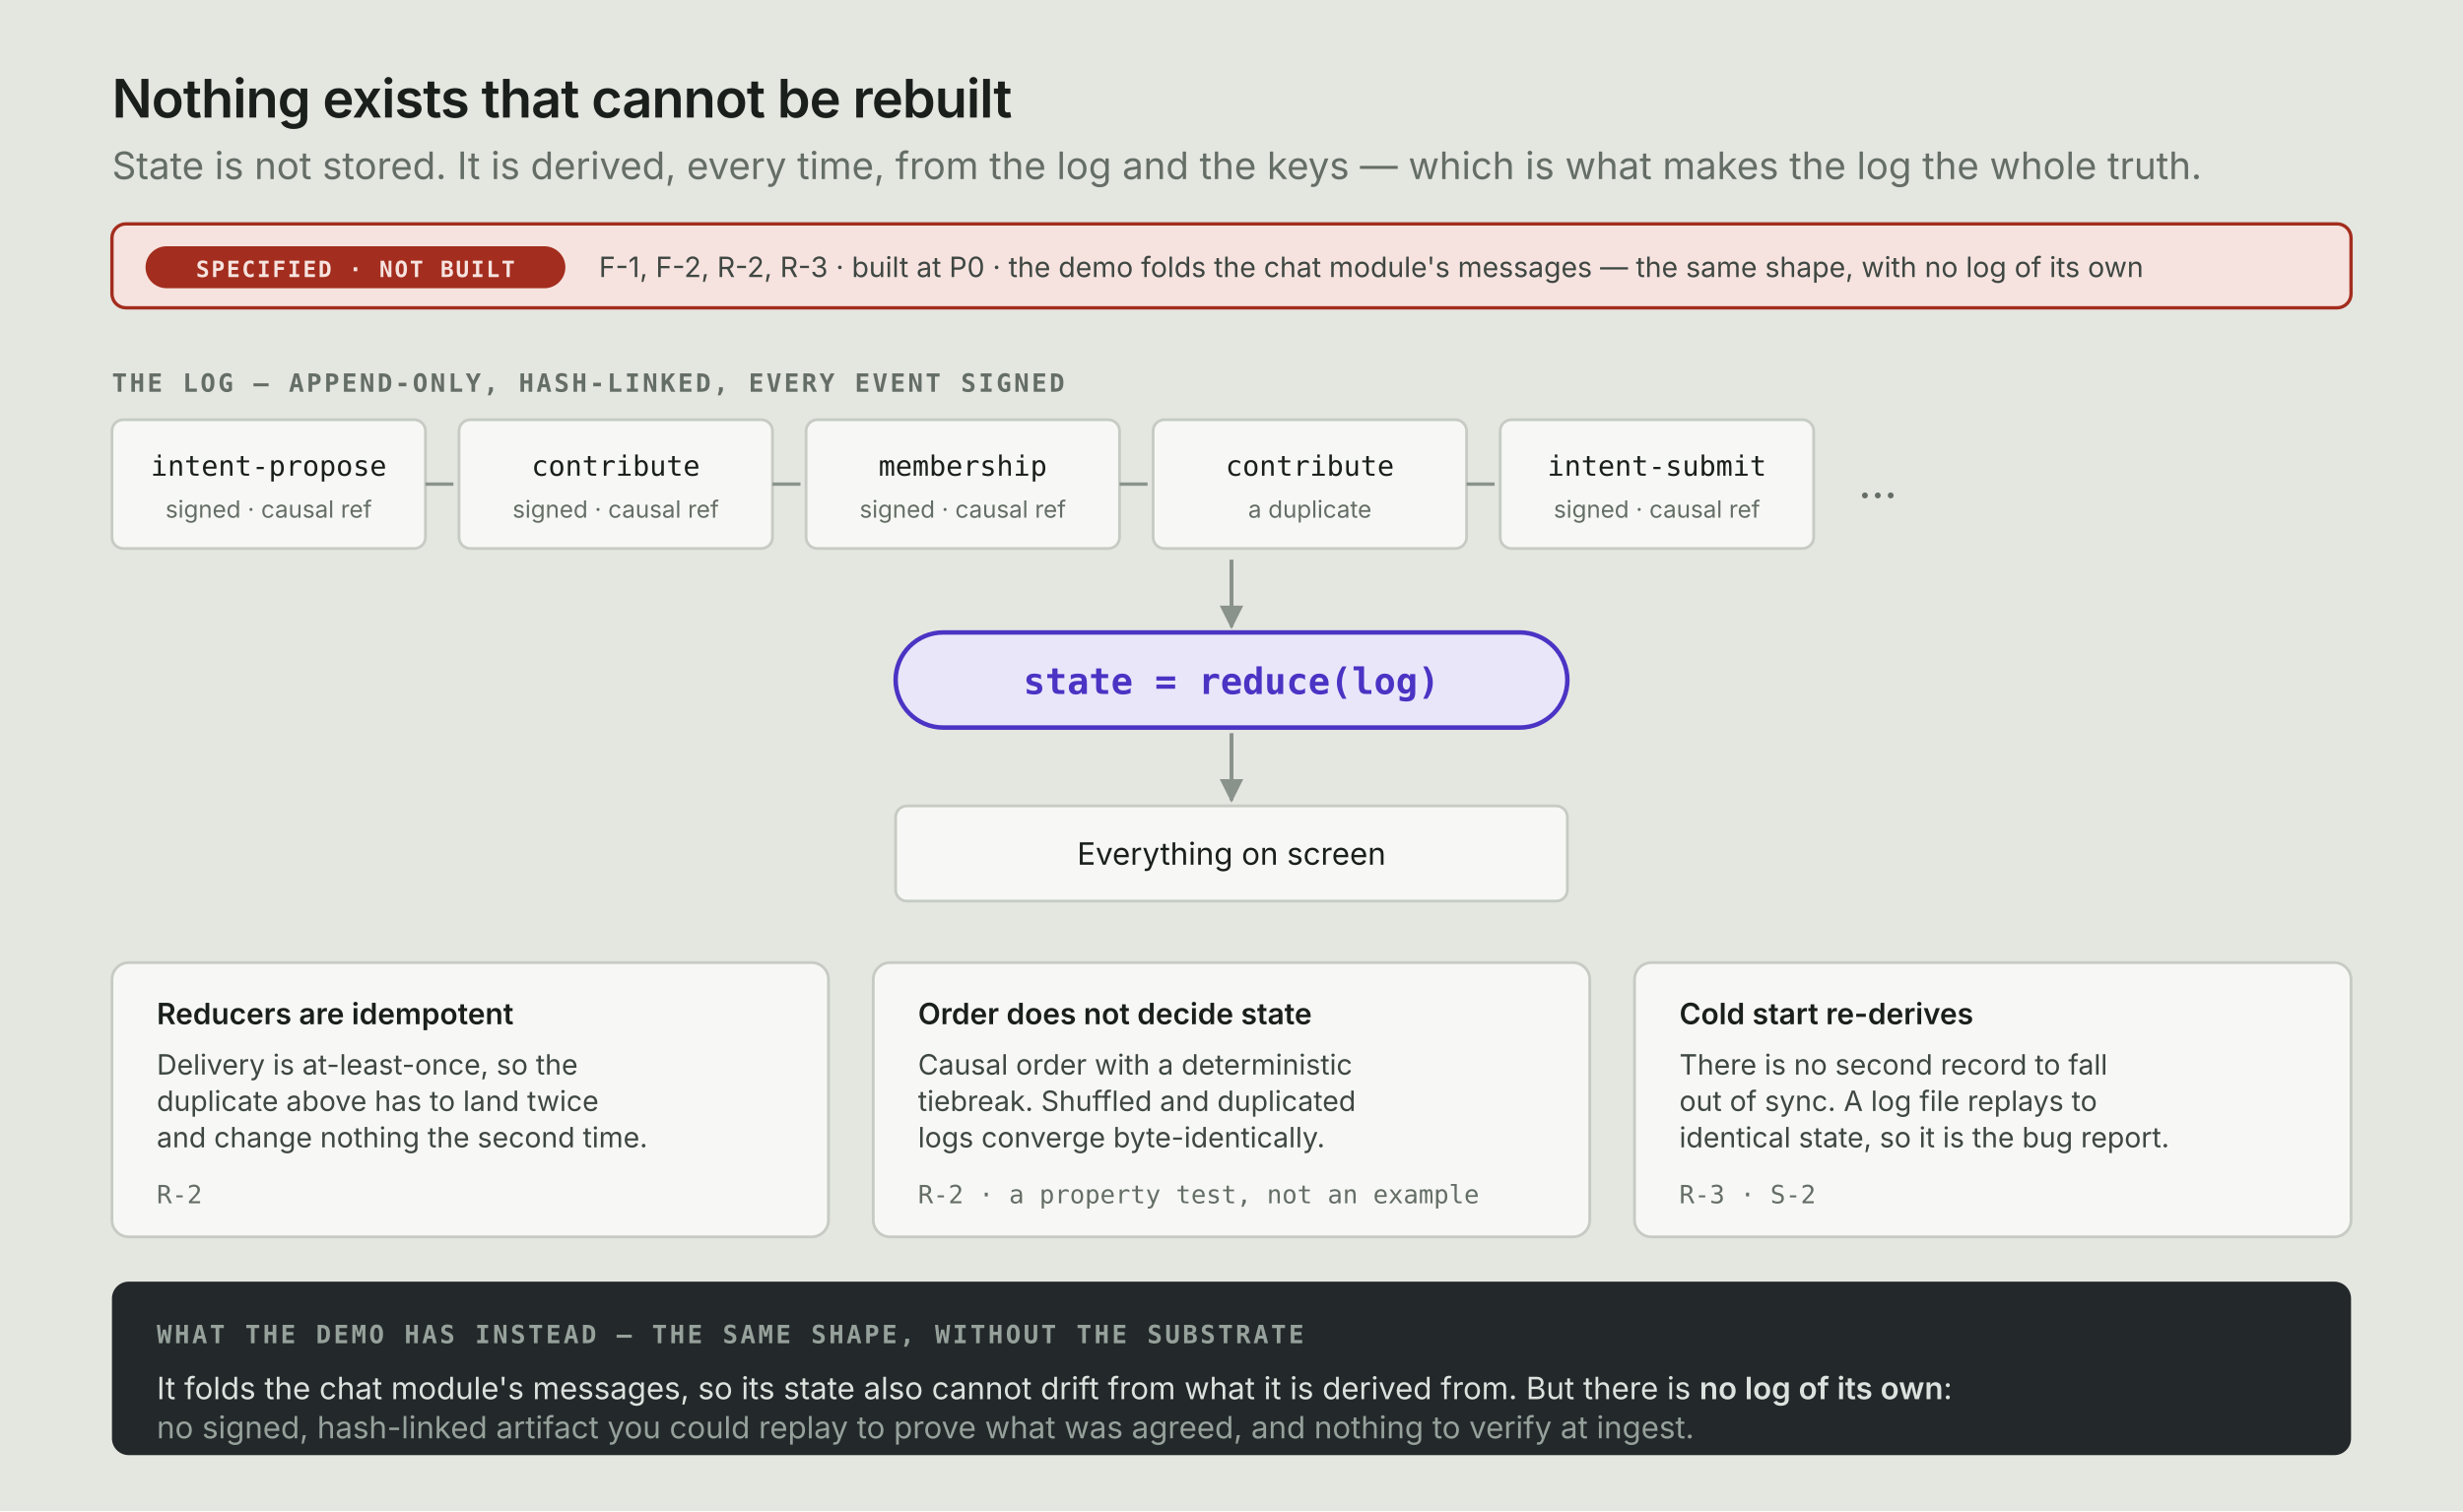
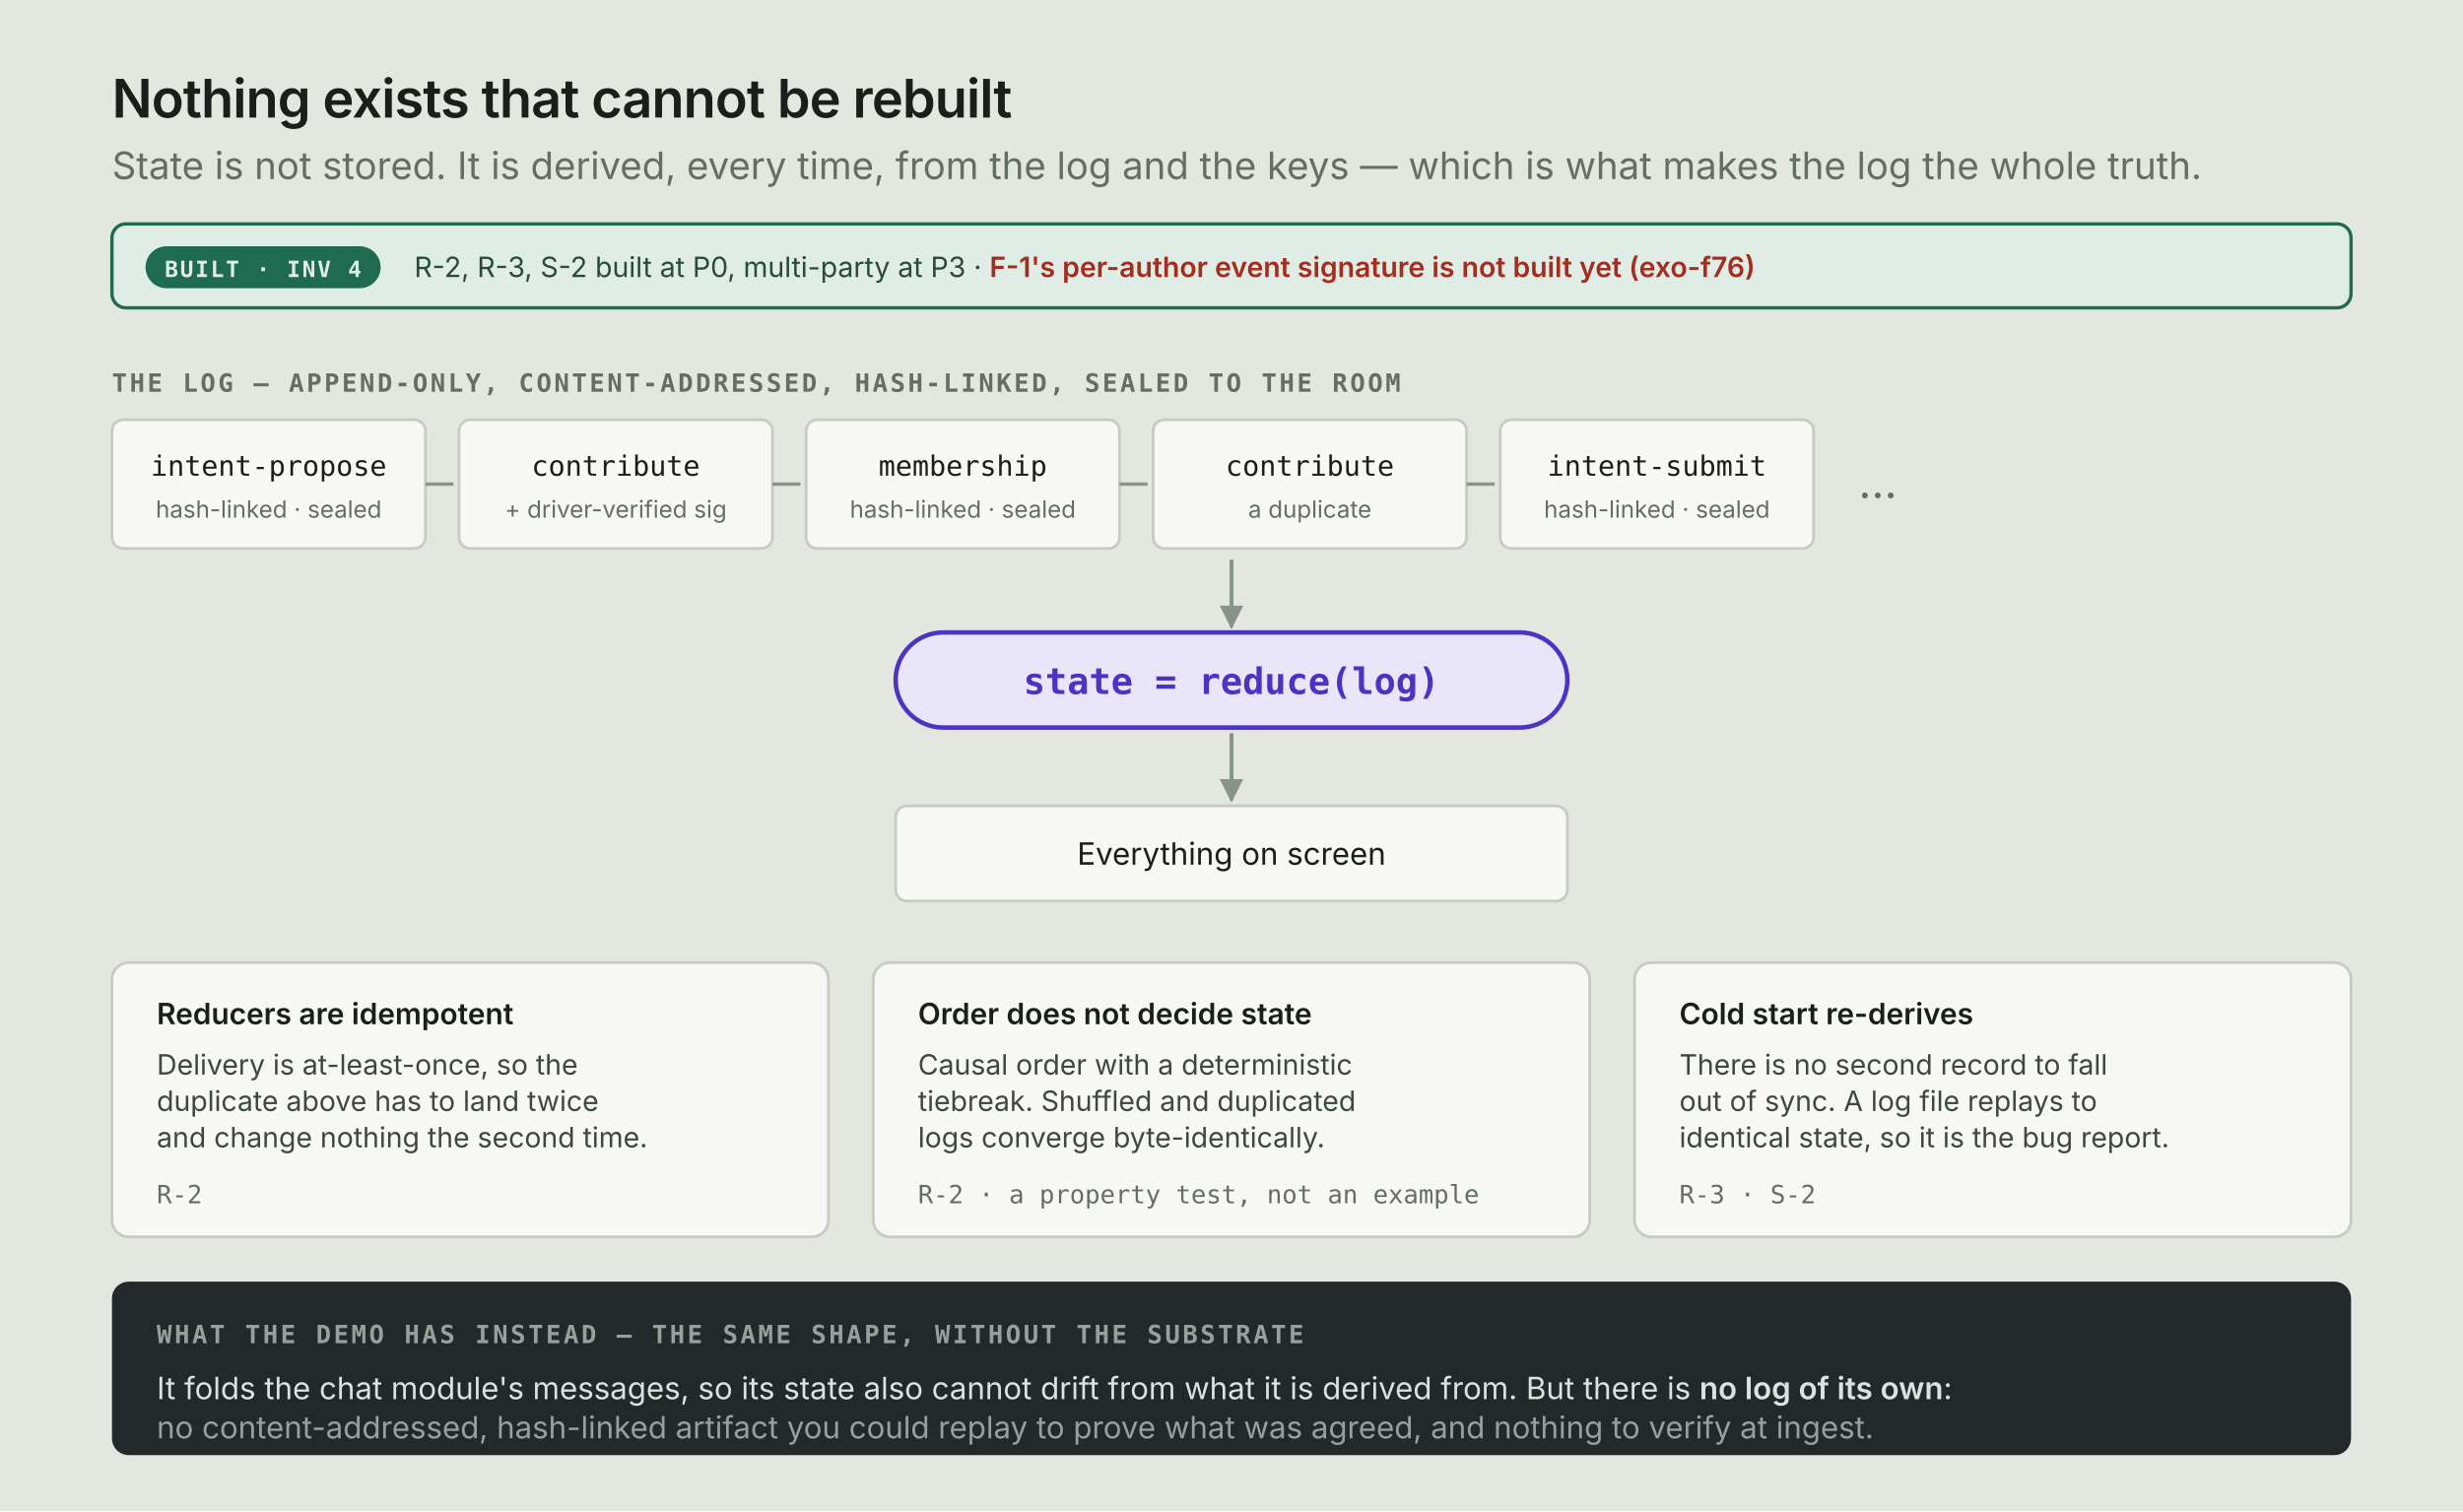
<svg xmlns="http://www.w3.org/2000/svg" viewBox="0 0 880 540" width="880" height="540" font-family="'Instrument Sans',-apple-system,BlinkMacSystemFont,'Segoe UI',sans-serif">
  <defs>
    <marker id="g" viewBox="0 0 10 10" refX="9" refY="5" markerWidth="6" markerHeight="6" orient="auto-start-reverse">
      <path d="M 0 0 L 10 5 L 0 10 z" fill="#8A928C" />
    </marker>
  </defs>
  <rect width="880" height="540" fill="#E4E6E0" />
  <text x="40" y="42" font-size="19" font-weight="600" fill="#1A1F1C" letter-spacing="-0.3">Nothing exists that cannot be rebuilt</text>
  <text x="40" y="64" font-size="13.5" fill="#656E66">State is not stored. It is derived, every time, from the log and the keys — which is what makes the log the whole truth.</text>
-   <rect x="40" y="80" width="800" height="30" rx="5" fill="#F6E3DF" stroke="#A32D1E" stroke-width="1.2" />
-   <rect x="52" y="88" width="150" height="15" rx="7.5" fill="#A32D1E" />
-   <text x="127" y="99" font-size="8" font-family="'DM Mono',ui-monospace,Menlo,monospace" font-weight="600" letter-spacing="0.08em" text-anchor="middle" fill="#F6E3DF">SPECIFIED · NOT BUILT</text>
-   <text x="214" y="99" font-size="10" fill="#3F4742">F-1, F-2, R-2, R-3 · built at P0 · the demo folds the chat module's messages — the same shape, with no log of its own</text>
-   <text x="40" y="140" font-size="9" font-family="'DM Mono',ui-monospace,Menlo,monospace" font-weight="600" letter-spacing="0.1em" fill="#656E66">THE LOG — APPEND-ONLY, HASH-LINKED, EVERY EVENT SIGNED</text>
+   <rect x="40" y="80" width="800" height="30" rx="5" fill="#DFEDE6" stroke="#1E6B52" stroke-width="1.2" />
+   <rect x="52" y="88" width="84" height="15" rx="7.5" fill="#1E6B52" />
+   <text x="94" y="99" font-size="8" font-family="'DM Mono',ui-monospace,Menlo,monospace" font-weight="600" letter-spacing="0.08em" text-anchor="middle" fill="#DFEDE6">BUILT · INV 4</text>
+   <text x="148" y="99" font-size="10" fill="#2A4A3C">R-2, R-3, S-2 built at P0, multi-party at P3 · <tspan font-weight="600" fill="#A32D1E">F-1's per-author event signature is not built yet (exo-f76)</tspan>
+   </text>
+   <text x="40" y="140" font-size="9" font-family="'DM Mono',ui-monospace,Menlo,monospace" font-weight="600" letter-spacing="0.1em" fill="#656E66">THE LOG — APPEND-ONLY, CONTENT-ADDRESSED, HASH-LINKED, SEALED TO THE ROOM</text>
  <rect x="40" y="150" width="112" height="46" rx="4" fill="#F7F8F5" stroke="#C6CBC3" stroke-width="1" />
  <text x="96" y="170" font-size="10" text-anchor="middle" font-family="'DM Mono',ui-monospace,Menlo,monospace" fill="#1A1F1C">intent-propose</text>
-   <text x="96" y="185" font-size="8.5" text-anchor="middle" fill="#656E66">signed · causal ref</text>
+   <text x="96" y="185" font-size="8.5" text-anchor="middle" fill="#656E66">hash-linked · sealed</text>
  <rect x="164" y="150" width="112" height="46" rx="4" fill="#F7F8F5" stroke="#C6CBC3" stroke-width="1" />
  <text x="220" y="170" font-size="10" text-anchor="middle" font-family="'DM Mono',ui-monospace,Menlo,monospace" fill="#1A1F1C">contribute</text>
-   <text x="220" y="185" font-size="8.5" text-anchor="middle" fill="#656E66">signed · causal ref</text>
+   <text x="220" y="185" font-size="8.5" text-anchor="middle" fill="#656E66">+ driver-verified sig</text>
  <rect x="288" y="150" width="112" height="46" rx="4" fill="#F7F8F5" stroke="#C6CBC3" stroke-width="1" />
  <text x="344" y="170" font-size="10" text-anchor="middle" font-family="'DM Mono',ui-monospace,Menlo,monospace" fill="#1A1F1C">membership</text>
-   <text x="344" y="185" font-size="8.5" text-anchor="middle" fill="#656E66">signed · causal ref</text>
+   <text x="344" y="185" font-size="8.5" text-anchor="middle" fill="#656E66">hash-linked · sealed</text>
  <rect x="412" y="150" width="112" height="46" rx="4" fill="#F7F8F5" stroke="#C6CBC3" stroke-width="1" />
  <text x="468" y="170" font-size="10" text-anchor="middle" font-family="'DM Mono',ui-monospace,Menlo,monospace" fill="#1A1F1C">contribute</text>
  <text x="468" y="185" font-size="8.5" text-anchor="middle" fill="#656E66">a duplicate</text>
  <rect x="536" y="150" width="112" height="46" rx="4" fill="#F7F8F5" stroke="#C6CBC3" stroke-width="1" />
  <text x="592" y="170" font-size="10" text-anchor="middle" font-family="'DM Mono',ui-monospace,Menlo,monospace" fill="#1A1F1C">intent-submit</text>
-   <text x="592" y="185" font-size="8.5" text-anchor="middle" fill="#656E66">signed · causal ref</text>
+   <text x="592" y="185" font-size="8.5" text-anchor="middle" fill="#656E66">hash-linked · sealed</text>
  <text x="664" y="178" font-size="16" fill="#656E66">…</text>
  <path d="M 152 173 L 162 173 M 276 173 L 286 173 M 400 173 L 410 173 M 524 173 L 534 173" stroke="#8A928C" stroke-width="1.2" />
  <path d="M 440 200 L 440 224" stroke="#8A928C" stroke-width="1.4" fill="none" marker-end="url(#g)" />
  <rect x="320" y="226" width="240" height="34" rx="17" fill="#EAE6FA" stroke="#4B33C4" stroke-width="1.6" />
  <text x="440" y="248" font-size="13" text-anchor="middle" font-family="'DM Mono',ui-monospace,Menlo,monospace" font-weight="600" fill="#4B33C4">state = reduce(log)</text>
  <path d="M 440 262 L 440 286" stroke="#8A928C" stroke-width="1.4" fill="none" marker-end="url(#g)" />
  <rect x="320" y="288" width="240" height="34" rx="4" fill="#F7F8F5" stroke="#C6CBC3" stroke-width="1" />
  <text x="440" y="309" font-size="11" text-anchor="middle" fill="#1A1F1C">Everything on screen</text>
  <rect x="40" y="344" width="256" height="98" rx="6" fill="#F7F8F5" stroke="#C6CBC3" stroke-width="1" />
  <text x="56" y="366" font-size="10.5" font-weight="600" fill="#1A1F1C">Reducers are idempotent</text>
  <text x="56" y="384" font-size="10" fill="#3F4742">Delivery is at-least-once, so the</text>
  <text x="56" y="397" font-size="10" fill="#3F4742">duplicate above has to land twice</text>
  <text x="56" y="410" font-size="10" fill="#3F4742">and change nothing the second time.</text>
  <text x="56" y="430" font-size="9" font-family="'DM Mono',ui-monospace,Menlo,monospace" fill="#656E66">R-2</text>
  <rect x="312" y="344" width="256" height="98" rx="6" fill="#F7F8F5" stroke="#C6CBC3" stroke-width="1" />
  <text x="328" y="366" font-size="10.5" font-weight="600" fill="#1A1F1C">Order does not decide state</text>
  <text x="328" y="384" font-size="10" fill="#3F4742">Causal order with a deterministic</text>
  <text x="328" y="397" font-size="10" fill="#3F4742">tiebreak. Shuffled and duplicated</text>
  <text x="328" y="410" font-size="10" fill="#3F4742">logs converge byte-identically.</text>
  <text x="328" y="430" font-size="9" font-family="'DM Mono',ui-monospace,Menlo,monospace" fill="#656E66">R-2 · a property test, not an example</text>
  <rect x="584" y="344" width="256" height="98" rx="6" fill="#F7F8F5" stroke="#C6CBC3" stroke-width="1" />
  <text x="600" y="366" font-size="10.5" font-weight="600" fill="#1A1F1C">Cold start re-derives</text>
  <text x="600" y="384" font-size="10" fill="#3F4742">There is no second record to fall</text>
  <text x="600" y="397" font-size="10" fill="#3F4742">out of sync. A log file replays to</text>
  <text x="600" y="410" font-size="10" fill="#3F4742">identical state, so it is the bug report.</text>
  <text x="600" y="430" font-size="9" font-family="'DM Mono',ui-monospace,Menlo,monospace" fill="#656E66">R-3 · S-2</text>
  <rect x="40" y="458" width="800" height="62" rx="6" fill="#23282A" />
  <text x="56" y="480" font-size="9" font-family="'DM Mono',ui-monospace,Menlo,monospace" font-weight="600" letter-spacing="0.1em" fill="#96A19B">WHAT THE DEMO HAS INSTEAD — THE SAME SHAPE, WITHOUT THE SUBSTRATE</text>
  <text x="56" y="500" font-size="11" fill="#DCE2DE">It folds the chat module's messages, so its state also cannot drift from what it is derived from. But there is <tspan font-weight="600">no log of its own</tspan>:</text>
-   <text x="56" y="514" font-size="11" fill="#96A19B">no signed, hash-linked artifact you could replay to prove what was agreed, and nothing to verify at ingest.</text>
+   <text x="56" y="514" font-size="11" fill="#96A19B">no content-addressed, hash-linked artifact you could replay to prove what was agreed, and nothing to verify at ingest.</text>
</svg>
